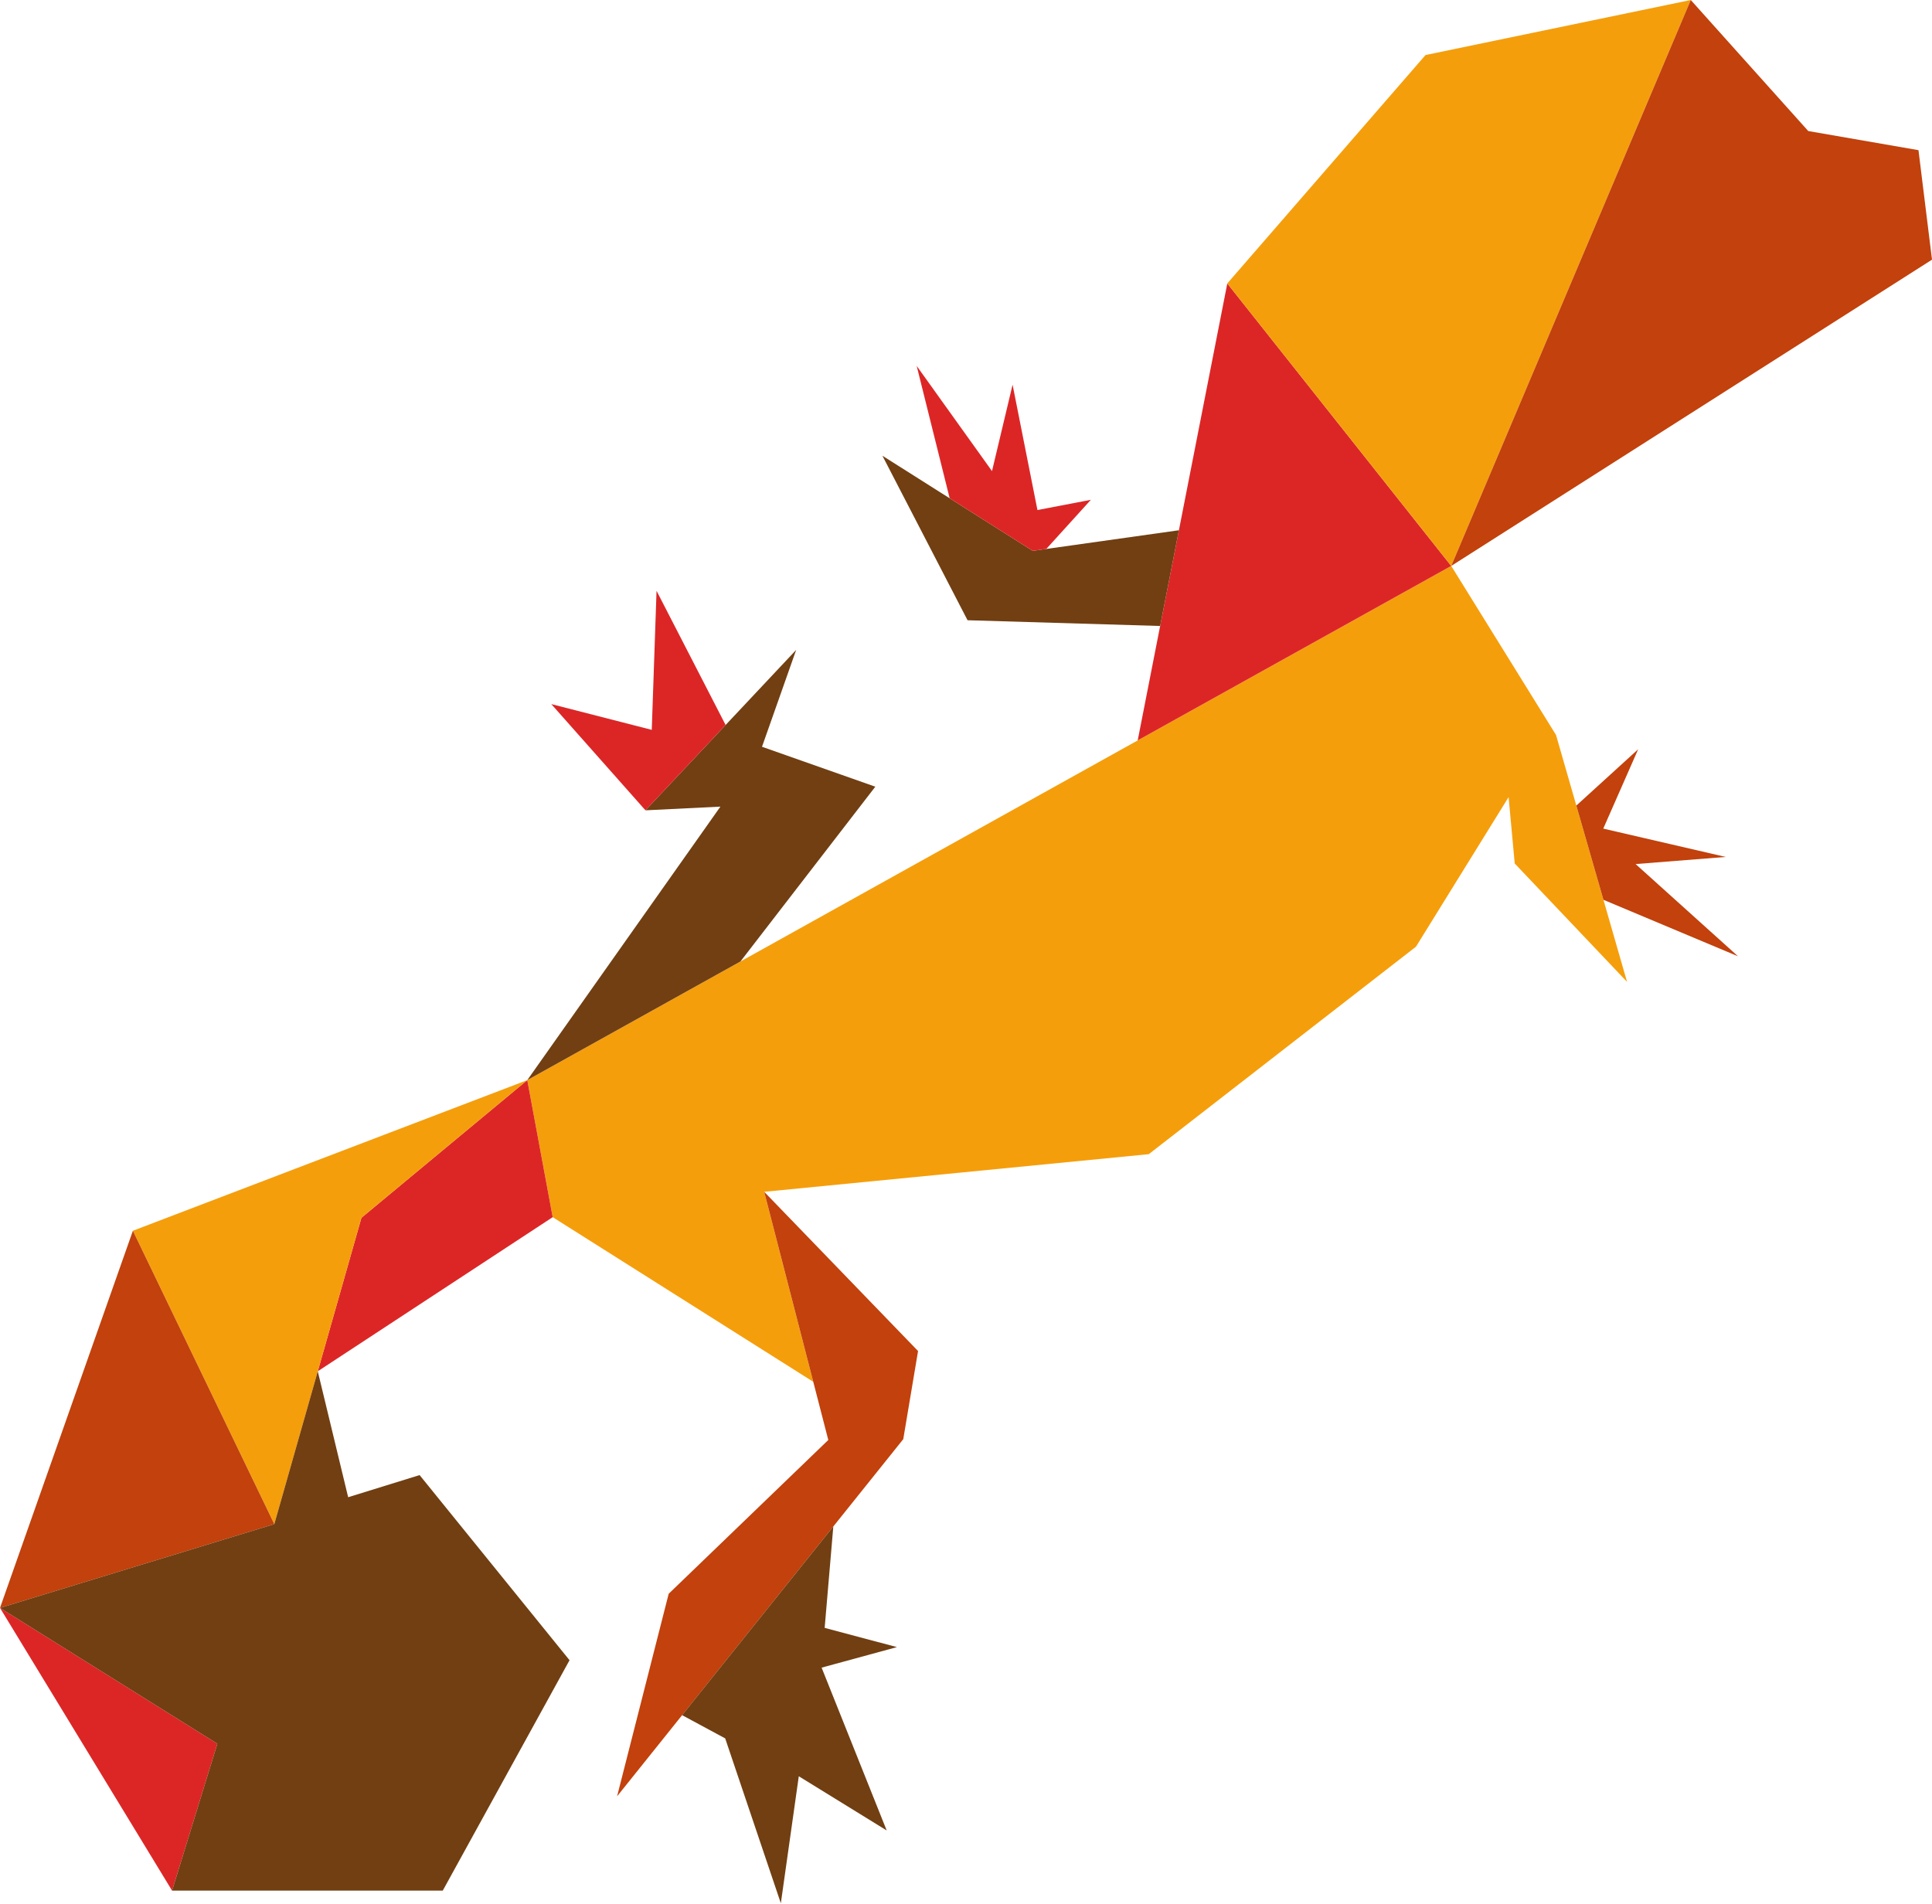
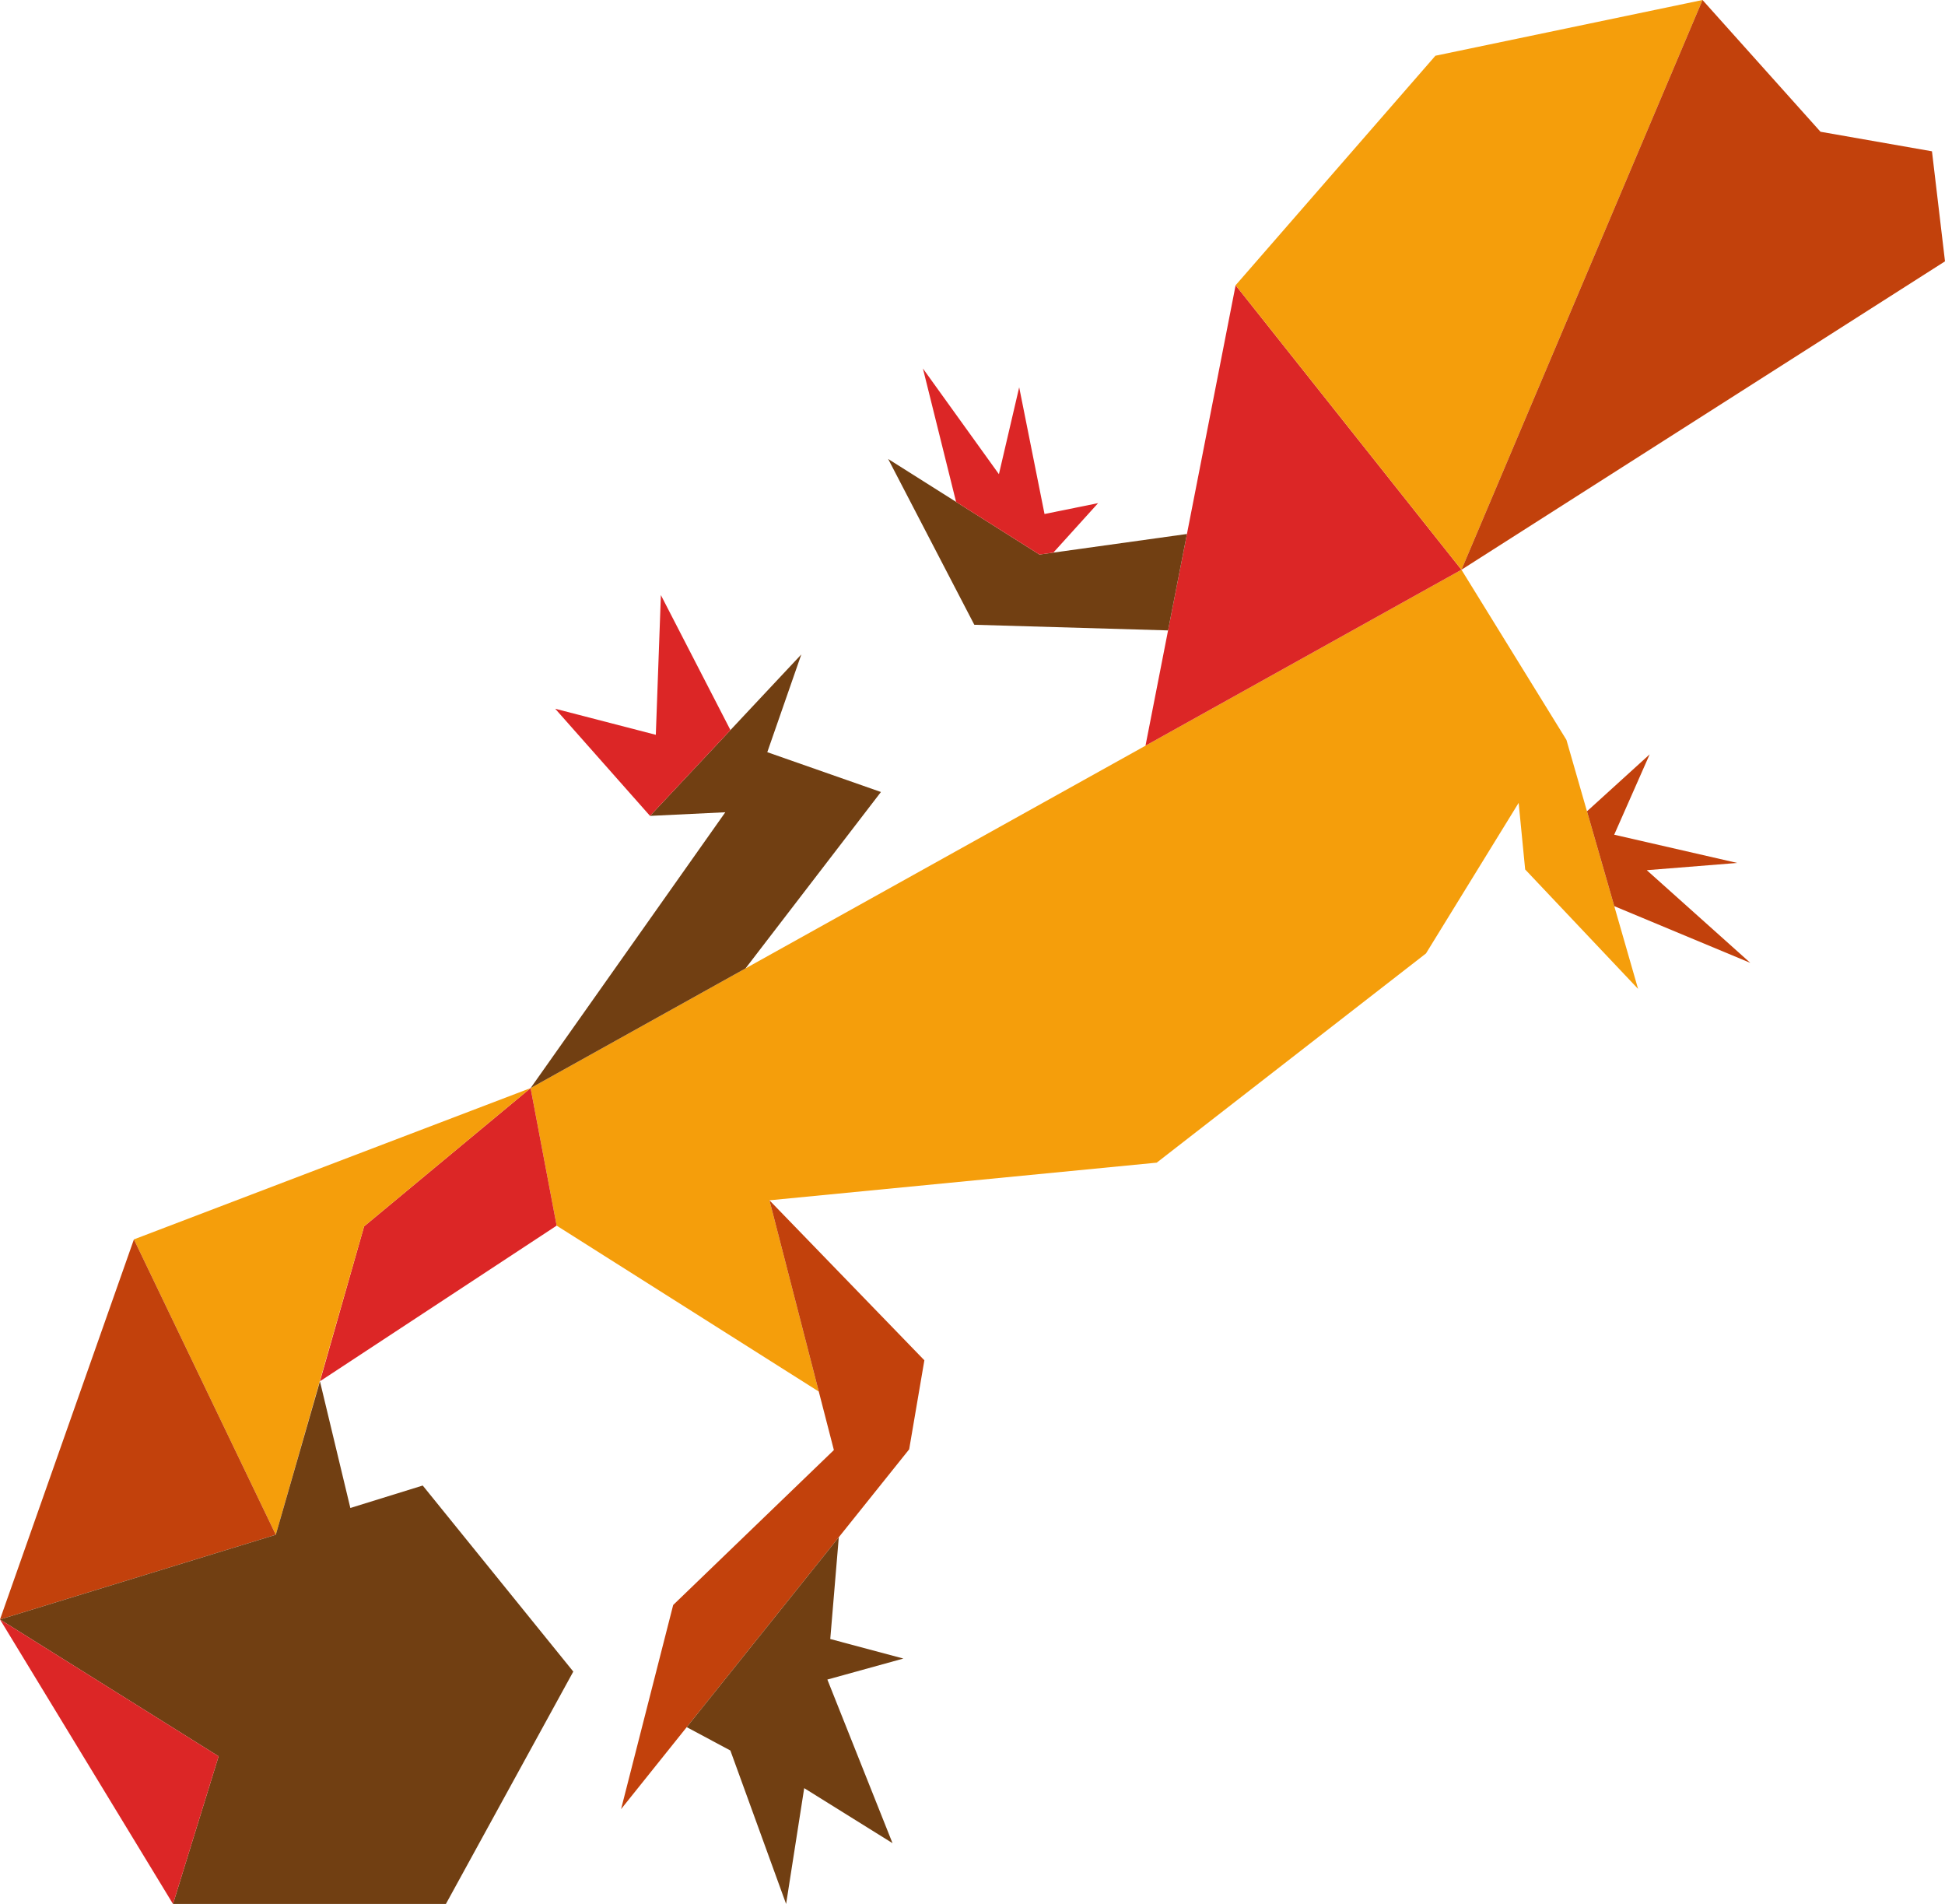
- <svg xmlns="http://www.w3.org/2000/svg" width="192" height="189.161">
-   <path fill="#f59e0b" d="m52.4 107.351 2.526 13.621 25.895 16.362-4.875-18.883 38.215-3.74 26.557-20.622 9.204-14.865.61 6.599 11.162 11.762-7.058-24.536-10.415-16.801z" />
-   <path fill="#dc2626" d="M144.221 56.248 121.968 28.17l-8.905 45.419Z" />
-   <path fill="#f59e0b" d="M144.221 56.248 168.026 0l-26.359 5.47-19.7 22.7Z" />
-   <path fill="#c2410c" d="M144.221 56.248 192 25.808l-1.344-10.883-10.954-1.901L168.026 0Zm15.127 33.181 13.375 5.616-10.179-9.168 8.956-.707-12.17-2.816 3.47-7.886-6.146 5.597z" />
-   <path fill="#713f12" d="m73.585 95.56 13.402-17.372-11.26-3.968 3.395-9.627-14.977 15.943 7.448-.367L52.4 107.351Zm43.573-42.859-14.525 2.047-14.94-9.453 8.461 16.35 19.14.57Z" />
-   <path fill="#dc2626" d="m103.98 54.558 4.43-4.883-5.31 1.017-2.47-12.456-2.046 8.584-7.486-10.455 3.28 13.16 8.255 5.223zM72.112 72.056l-6.865-13.337-.476 13.82-9.983-2.56 9.357 10.557Z" />
-   <path fill="#c2410c" d="m75.946 118.451 6.369 24.667-15.862 15.284-5.128 20.13 28.44-35.496 1.47-8.759z" />
-   <path fill="#713f12" d="m67.787 170.466 4.282 2.31 5.53 16.385 1.784-12.622 8.735 5.387-6.467-16.183 7.484-2.04-7.181-1.911.86-10.08z" />
-   <path fill="#dc2626" d="m52.4 107.351-16.481 13.68-4.34 15.259 23.347-15.318z" />
-   <path fill="#f59e0b" d="m52.4 107.351-39.194 14.972L27.26 151.48l8.659-30.45z" />
-   <path fill="#c2410c" d="M13.206 122.323 0 159.806l27.26-8.326Z" />
-   <path fill="#dc2626" d="m0 159.806 17.1 28.1 4.5-14.6z" />
-   <path fill="#713f12" d="M17.1 187.906h26.983H44l12.6-22.9-14.9-18.4-7.1 2.2-3.02-12.516-4.32 15.19L0 159.806l21.6 13.5Z" />
+ <svg xmlns="http://www.w3.org/2000/svg" width="268.7" height="263">
+   <path fill="#f59e0b" d="m73.3 150.3 3.6 19 36.216 22.92-6.816-26.42 53.5-5.2 37.2-28.9 12.8-20.8.9 9.2 15.6 16.5-9.9-34.4-14.5-23.5z" />
+   <path fill="#dc2626" d="m201.9 78.7-31.2-39.3-12.45 63.603Z" />
+   <path fill="#f59e0b" d="M201.9 78.7 235.2 0l-36.9 7.7-27.6 31.7Z" />
+   <path fill="#c2410c" d="M223.011 125.17 241.8 133l-14.3-12.8 12.5-1-17-3.9 4.9-11.1-8.66 7.868zM201.9 78.7l66.8-42.6-1.8-15.2-15.4-2.7L235.2 0Z" />
+   <path fill="#713f12" d="M163.974 73.76 143.6 76.6l-20.9-13.2 11.9 22.9 26.767.78zm-60.984 60.01 18.71-24.37-15.7-5.5 4.7-13.5-20.9 22.3 10.4-.5-26.9 38.1z" />
+   <path fill="#dc2626" d="M100.91 100.846 91.3 82.2l-.7 19.3-13.9-3.6 13.1 14.8Zm44.61-24.514 6.18-6.832-7.4 1.5-3.5-17.5-2.8 12-10.5-14.6 4.58 18.424L143.6 76.6Z" />
+   <path fill="#c2410c" d="m106.3 165.8 8.9 34.5L93 221.7l-7.2 28.2 39.8-49.7 2.1-12.3z" />
+   <path fill="#713f12" d="m94.87 238.574 6.03 3.226 7.7 21.2 2.5-16 12.2 7.6-9-22.6 10.5-2.9-10.1-2.7 1.18-14.062z" />
+   <path fill="#dc2626" d="m73.3 150.3-23 19.1-6.1 21.4 32.7-21.5z" />
+   <path fill="#f59e0b" d="m73.3 150.3-54.8 20.9L38.1 212l12.2-42.6Z" />
+   <path fill="#c2410c" d="M18.5 171.2 0 223.7 38.1 212Z" />
+   <path fill="#713f12" d="M23.9 263h37.79-.09l17.6-32.1-20.8-25.7-10 3.1-4.2-17.5-6.1 21.2L0 223.7l30.2 18.9Z" />
+   <path fill="#dc2626" d="M0 223.7 23.9 263l6.3-20.4Z" />
</svg>
